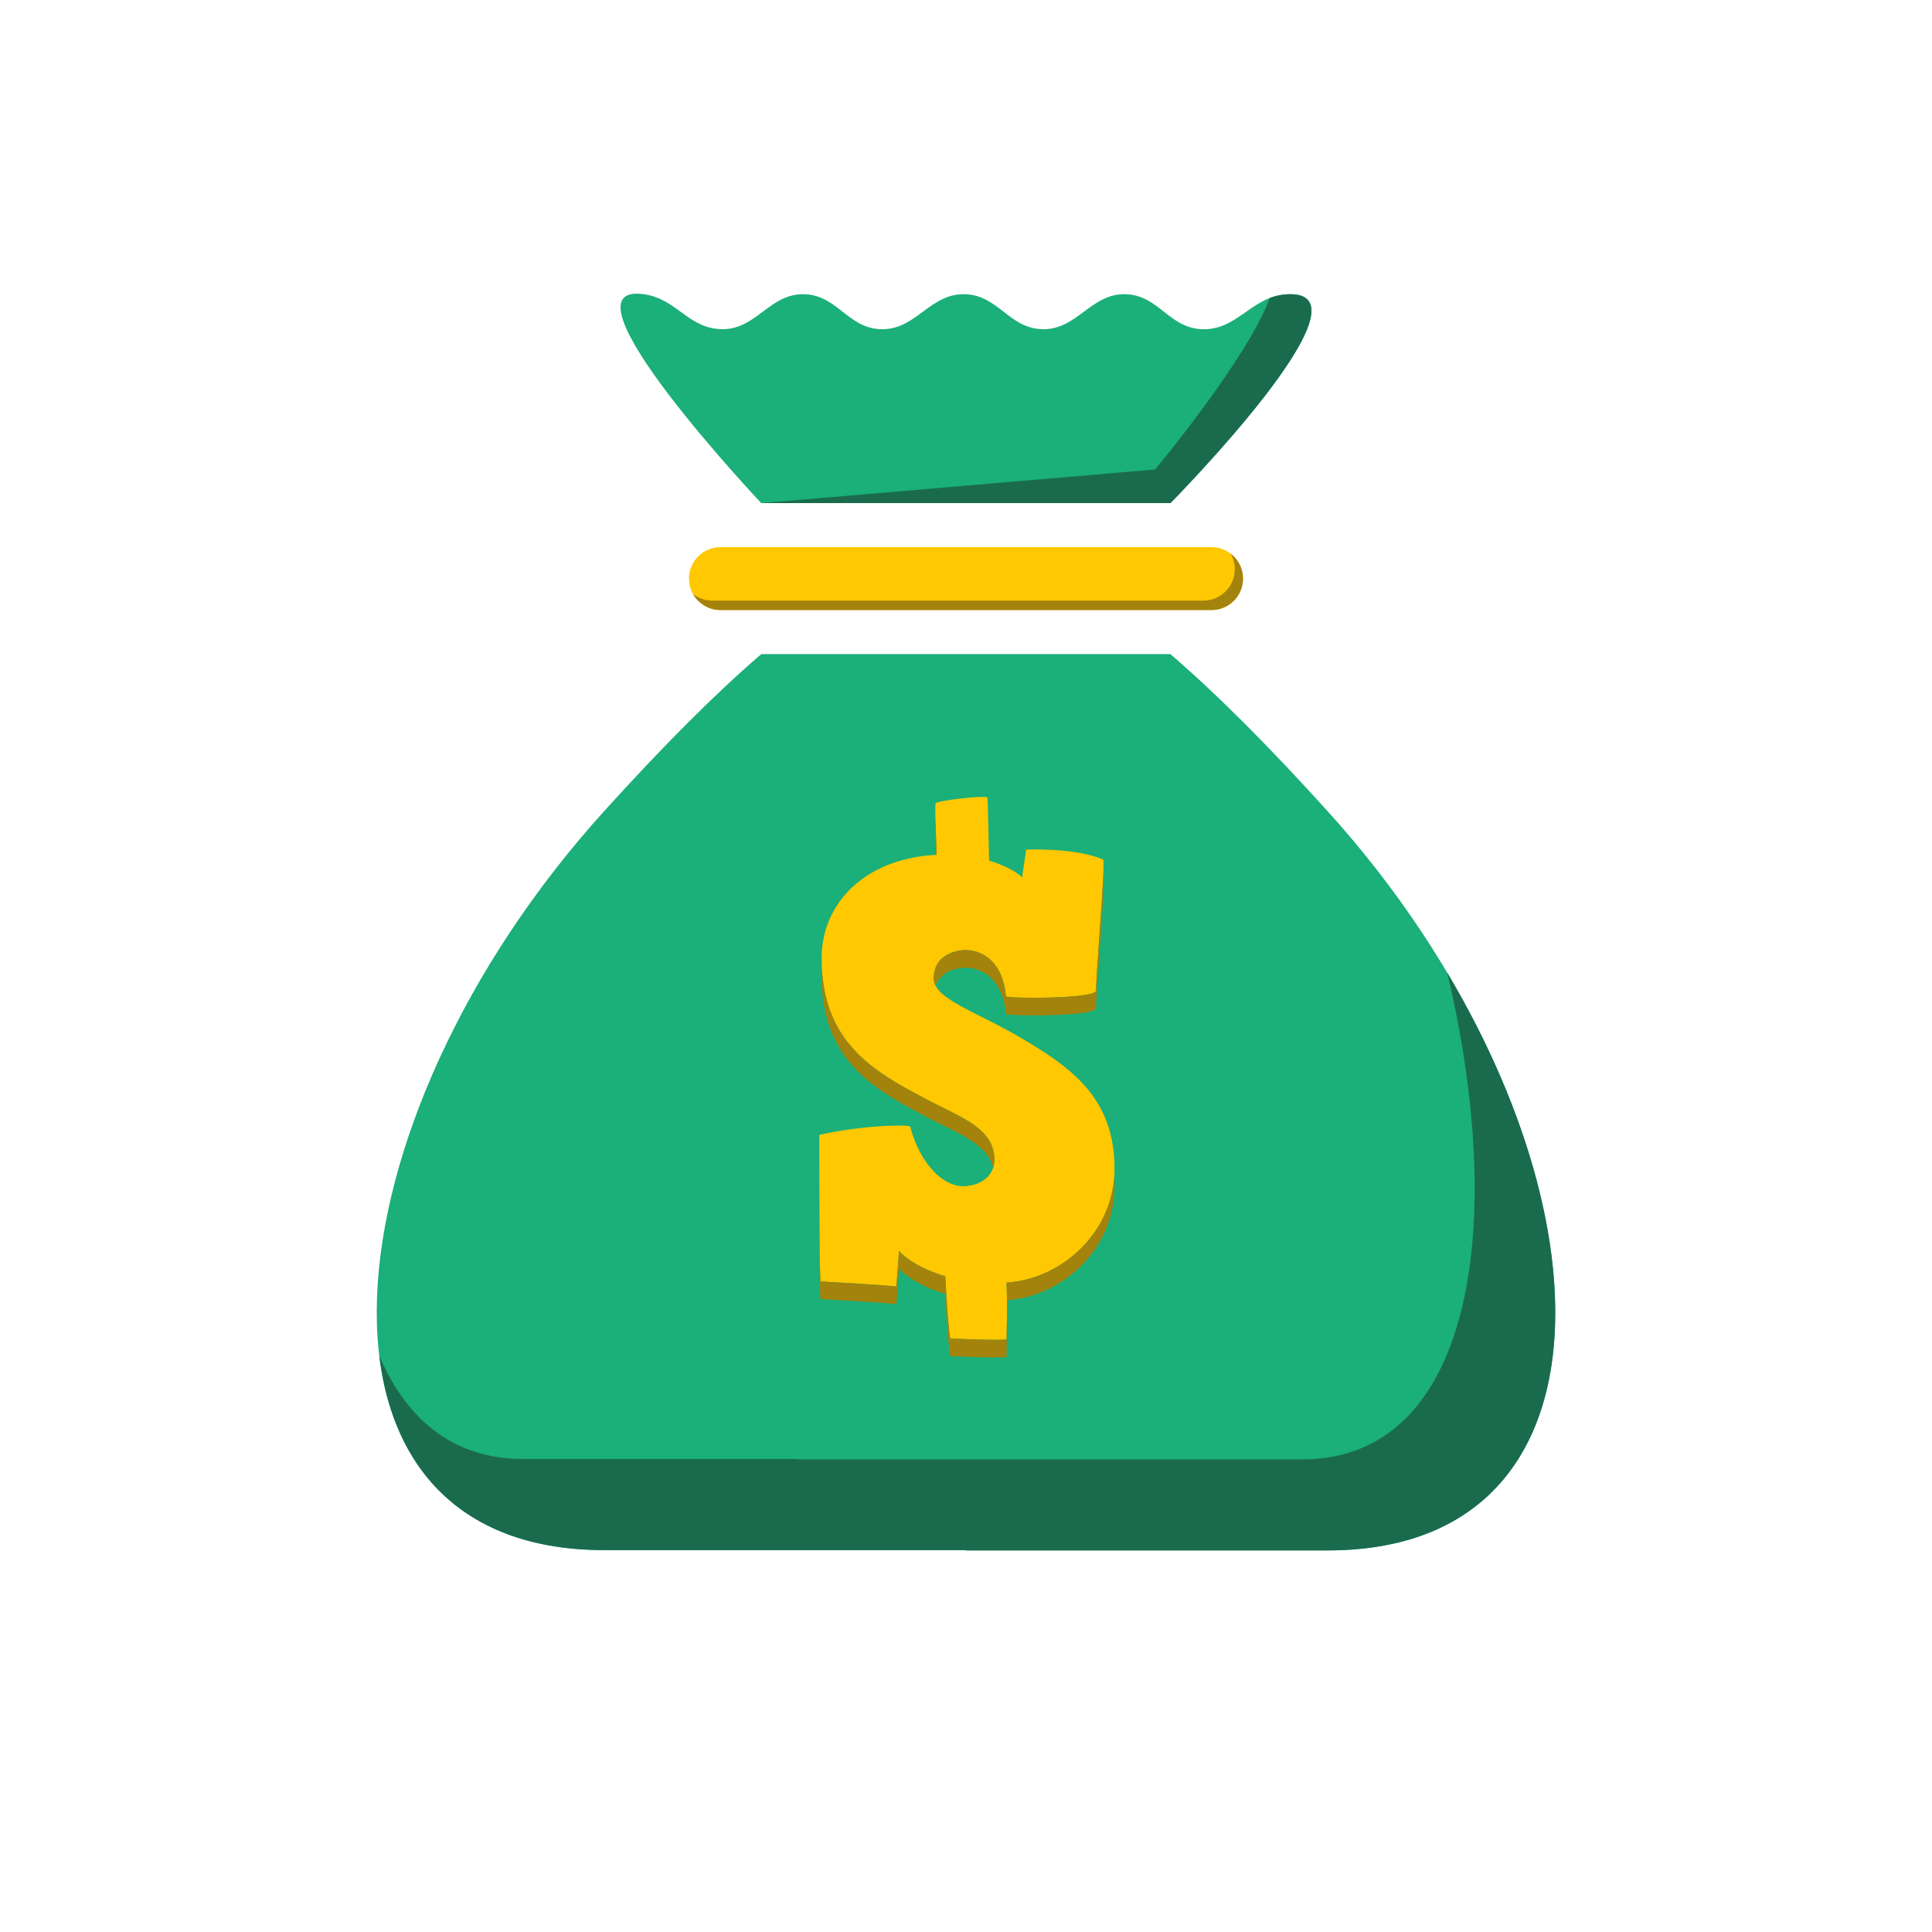
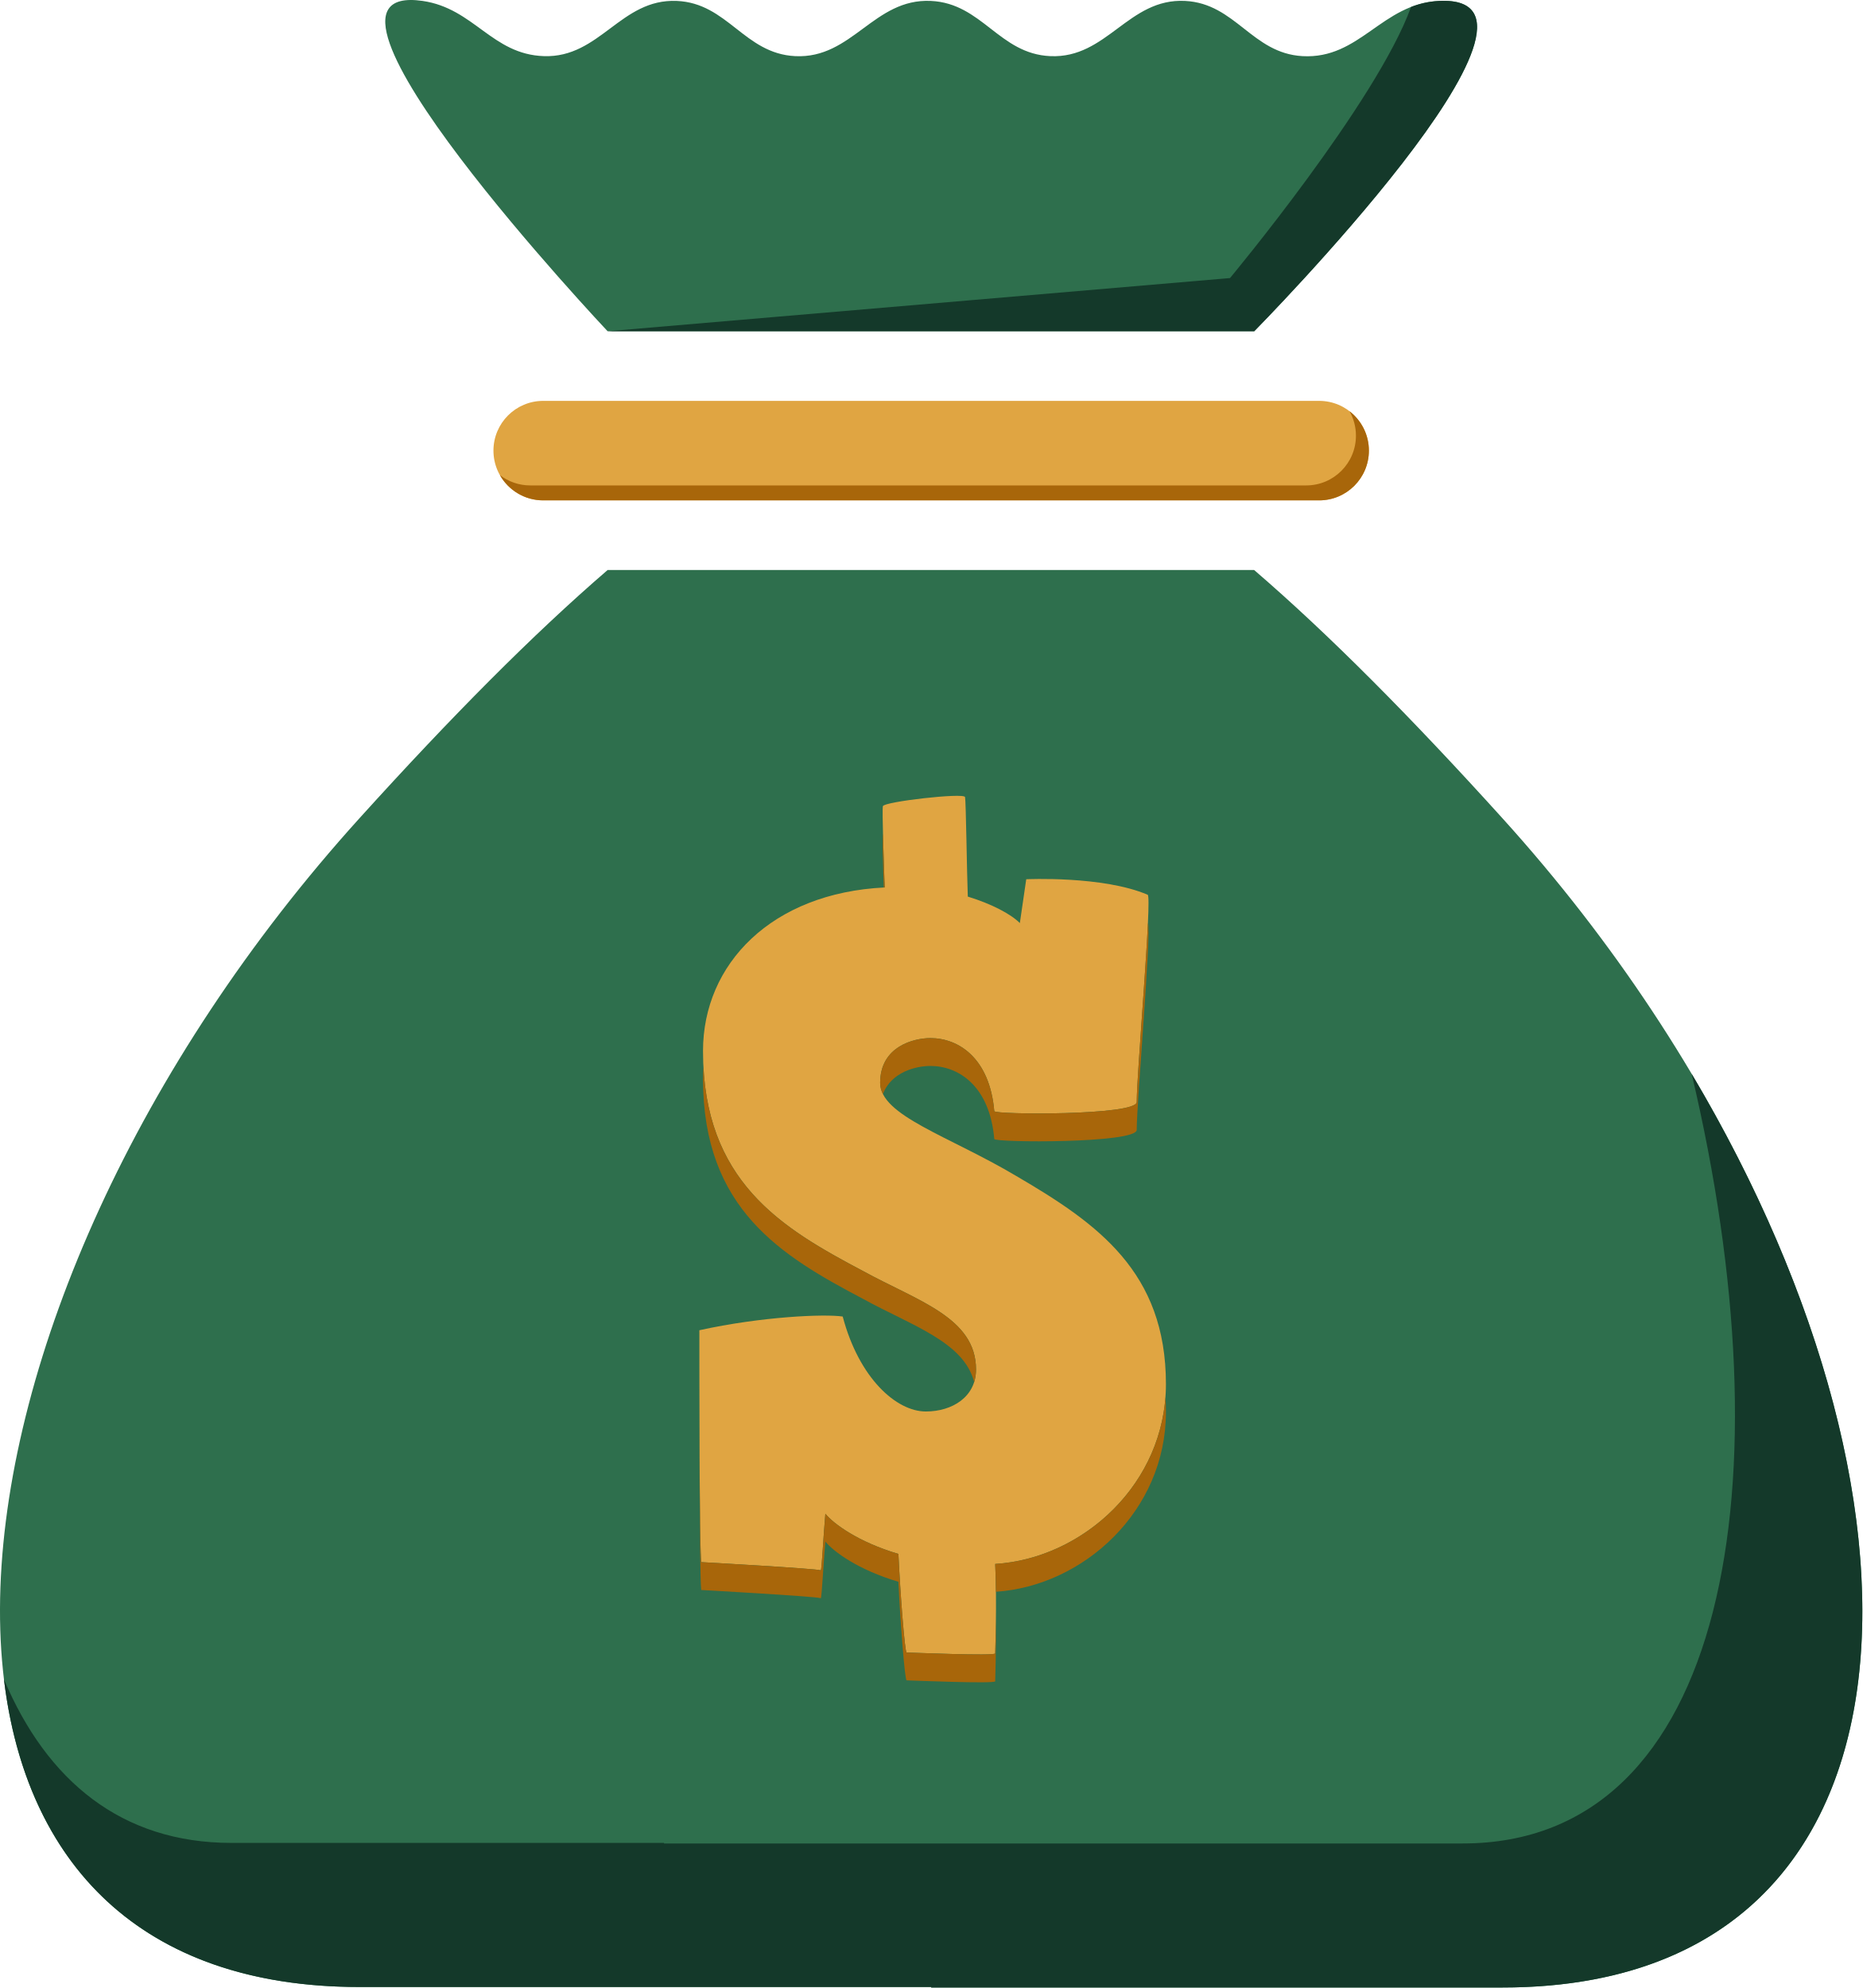
- <svg xmlns="http://www.w3.org/2000/svg" width="2000" height="2000" viewBox="0 0 2000 2000" fill="none">
-   <path d="M1332.85 304.602C1429.6 300.093 1211.64 520.82 1211.64 520.82H788.036C788.036 520.82 570.967 290.74 666.82 304.602C700.579 309.485 712.234 339.624 746.327 340.747C783.102 341.958 796.566 303.043 833.328 304.602C866.716 306.018 877.505 339.071 910.88 340.747C948.335 342.628 962.377 302.841 999.837 304.602C1033.45 306.183 1044.43 339.253 1078.04 340.747C1115.27 342.402 1129.13 302.708 1166.35 304.602C1199.49 306.289 1210.11 338.891 1243.25 340.747C1280.92 342.858 1295.16 306.359 1332.85 304.602Z" fill="#1BAF7A" />
-   <path d="M1332.85 304.602C1429.6 300.093 1211.64 520.82 1211.64 520.82H788.036L1195.75 486.018C1195.75 486.018 1291.81 370.831 1314.36 308.559C1319.94 306.387 1326.01 304.921 1332.85 304.602Z" fill="#1A6B4E" />
-   <path d="M713.253 598.972C713.253 580.988 727.842 566.409 745.838 566.409H1254.16C1272.16 566.409 1286.75 580.988 1286.75 598.972C1286.75 616.956 1272.16 631.535 1254.16 631.535H745.838C727.842 631.535 713.253 616.956 713.253 598.972Z" fill="#FFC800" />
-   <path d="M1274.06 573.186C1281.78 579.141 1286.75 588.476 1286.75 598.972C1286.75 616.956 1272.16 631.535 1254.16 631.535H745.838C733.663 631.535 723.048 624.861 717.455 614.975C722.959 619.224 729.861 621.753 737.354 621.753H1245.68C1263.67 621.753 1278.26 607.174 1278.26 589.19C1278.26 583.373 1276.73 577.913 1274.06 573.186Z" fill="#A4830C" />
-   <path d="M1211.57 677.123C1260.81 719.482 1314.46 773.604 1374.37 839.771C1666.69 1162.63 1709.67 1605 1374.37 1605H1000V1604.68H625.632C290.332 1604.68 333.314 1162.31 625.632 839.448C685.387 773.449 738.914 719.434 788.058 677.123H1211.57Z" fill="#1BAF7A" />
-   <path d="M1498.17 1006.9C1670.57 1296.63 1654.32 1605 1374.37 1605H1000V1604.68H625.632C481.181 1604.68 406.939 1522.57 392.595 1403.29C420.744 1469.8 469.683 1510.35 541.637 1510.35H825.008V1510.72H1348.2C1521.96 1510.72 1561.51 1274.23 1498.17 1006.9Z" fill="#1A6B4E" />
-   <path d="M1058.09 908.23L1062.27 879.545C1062.27 879.545 1112.52 877.154 1141.83 889.704C1144.82 890.899 1134.65 1006.24 1134.65 1025.36C1134.65 1034.32 1041.34 1033.73 1041.34 1031.34C1038.35 996.675 1018.01 983.528 999.471 983.528C988.704 983.528 966.574 988.906 966.574 1012.81C966.574 1034.32 1011.43 1047.47 1055.7 1073.77C1108.93 1104.84 1153.79 1136.52 1153.79 1210.02C1153.79 1275.16 1099.36 1324.16 1041.94 1327.75C1043.13 1352.85 1041.94 1384.52 1041.94 1386.31C1041.94 1388.11 985.116 1385.72 983.919 1385.72C982.723 1385.72 979.732 1346.87 978.536 1321.18C952.218 1313.41 936.069 1301.45 930.686 1294.88C929.489 1308.03 928.293 1331.93 927.695 1331.93C924.704 1330.74 849.339 1326.55 849.339 1326.55C848.143 1313.41 848.143 1205.84 848.143 1174.76C888.816 1165.8 930.087 1164 942.05 1165.8C952.816 1206.44 977.34 1227.95 996.48 1227.95C1013.83 1227.95 1029.38 1218.39 1029.38 1200.46C1029.38 1166.4 991.097 1155.64 955.209 1135.92C901.975 1107.83 850.536 1077.35 850.536 991.894C850.536 935.122 895.396 888.509 969.564 884.923C968.966 868.788 967.77 834.127 968.368 831.736C968.966 828.748 1021.6 822.772 1022.2 825.76C1022.8 828.748 1023.4 875.361 1023.99 890.899C1039.55 895.68 1052.11 902.254 1058.09 908.23Z" fill="#FFC800" />
-   <path d="M848.148 1193C848.17 1235.56 848.32 1315.35 849.34 1326.56C849.489 1326.56 924.703 1330.74 927.695 1331.93C928.293 1331.93 929.49 1308.03 930.686 1294.88C936.069 1301.46 952.219 1313.41 978.536 1321.18C979.732 1346.87 982.723 1385.72 983.919 1385.72C985.119 1385.72 1041.93 1388.11 1041.94 1386.32C1041.94 1385.35 1042.28 1375.66 1042.42 1363C1042.67 1383.5 1041.94 1403.15 1041.94 1404.55C1041.93 1406.34 985.119 1403.95 983.919 1403.95C982.723 1403.95 979.732 1365.11 978.536 1339.41C952.219 1331.64 936.069 1319.69 930.686 1313.12C929.49 1326.26 928.293 1350.17 927.695 1350.17C924.703 1348.97 849.489 1344.8 849.34 1344.79C848.143 1331.64 848.143 1224.07 848.143 1193C848.145 1193 848.146 1193 848.148 1193Z" fill="#A4830C" />
-   <path d="M1153.5 1218.21C1153.69 1221.47 1153.79 1224.82 1153.79 1228.26C1153.79 1293.21 1099.67 1342.12 1042.43 1345.95C1042.37 1339.84 1042.22 1333.61 1041.94 1327.75C1096.93 1324.32 1149.17 1279.23 1153.5 1218.21Z" fill="#A4830C" />
-   <path d="M850.812 1002.48C854.904 1079.93 904.233 1109.02 955.209 1135.92C991.097 1155.64 1029.38 1166.4 1029.38 1200.46C1029.38 1203.44 1028.95 1206.18 1028.15 1208.69C1021.36 1182.27 987.326 1171.8 955.209 1154.15C901.975 1126.07 850.535 1095.59 850.535 1010.13C850.535 1007.56 850.629 1005 850.812 1002.48Z" fill="#A4830C" />
-   <path d="M1141.99 908.152C1144.41 913.788 1134.65 1024.86 1134.65 1043.6C1134.65 1052.56 1041.35 1051.96 1041.34 1049.57C1038.35 1014.91 1018.01 1001.76 999.471 1001.76C990.578 1001.76 973.932 1005.43 968.408 1020.18C967.211 1017.82 966.574 1015.38 966.574 1012.81C966.574 988.908 988.705 983.529 999.471 983.529C1018.01 983.529 1038.35 996.677 1041.34 1031.34C1041.35 1033.73 1134.65 1034.33 1134.65 1025.36C1134.65 1010.94 1140.43 941.789 1141.99 908.152Z" fill="#A4830C" />
-   <path d="M968.43 849.833C968.723 861.483 969.234 876.023 969.564 884.924C969.352 884.935 969.139 884.946 968.927 884.957C968.409 869.095 967.95 851.644 968.368 849.971C968.377 849.926 968.398 849.88 968.43 849.833Z" fill="#A4830C" />
+ <svg xmlns="http://www.w3.org/2000/svg" width="1219" height="1301" viewBox="0 0 1219 1301" fill="none">
+   <path d="M941.98 0.602C1038.64 -3.906 820.876 216.765 820.876 216.765H397.665C397.665 216.765 180.797 -13.257 276.562 0.602C310.29 5.483 321.934 35.615 355.995 36.738C392.737 37.949 406.188 -0.956 442.916 0.602C476.273 2.017 487.052 35.062 520.397 36.738C557.816 38.618 571.845 -1.159 609.271 0.602C642.851 2.182 653.818 35.244 687.402 36.738C724.597 38.392 738.442 -1.292 775.625 0.602C808.739 2.289 819.35 34.882 852.454 36.738C890.098 38.848 904.318 2.359 941.98 0.602Z" fill="#2E6F4D" />
+   <path d="M941.978 0.601C1038.64 -3.907 820.875 216.764 820.875 216.764H397.664L805.005 181.971C805.005 181.971 900.967 66.814 923.497 4.557C929.071 2.386 935.138 0.92 941.978 0.601Z" fill="#14392A" />
+   <rect x="322.953" y="262.342" width="572.962" height="65.109" rx="32.555" fill="#E0A542" />
+   <path d="M883.239 269.117C890.949 275.071 895.916 284.403 895.916 294.896C895.916 312.876 881.341 327.451 863.361 327.451H355.508C343.344 327.451 332.741 320.779 327.152 310.896C332.652 315.143 339.546 317.672 347.031 317.672H854.885C872.864 317.672 887.439 303.096 887.439 285.117C887.439 279.301 885.911 273.843 883.239 269.117Z" fill="#A8660A" />
+   <path d="M820.807 373.029C870.007 415.378 923.605 469.487 983.457 535.636C1275.5 858.414 1318.45 1300.67 983.457 1300.67H609.435V1300.35H235.414C-99.575 1300.35 -56.634 858.091 235.414 535.313C295.113 469.332 348.591 415.33 397.689 373.029H820.807Z" fill="#2E6F4D" />
+   <path d="M1107.14 702.729C1279.38 992.378 1263.15 1300.67 983.458 1300.67H609.437V1300.35H235.415C91.098 1300.35 16.925 1218.26 2.594 1099.01C30.717 1165.5 79.61 1206.05 151.497 1206.05H434.605V1206.41H957.316C1130.91 1206.41 1170.42 969.989 1107.14 702.729Z" fill="#14392A" />
+   <path d="M667.469 604.077L671.652 575.4C671.652 575.4 721.849 573.01 751.13 585.556C754.118 586.751 743.959 702.06 743.959 721.179C743.959 730.14 650.737 729.543 650.737 727.153C647.749 692.501 627.431 679.357 608.906 679.357C598.15 679.357 576.04 684.734 576.04 708.632C576.04 730.14 620.858 743.284 665.079 769.572C718.263 800.64 763.082 832.305 763.082 905.792C763.082 970.915 708.702 1019.91 651.334 1023.49C652.53 1048.58 651.334 1080.25 651.334 1082.04C651.334 1083.83 594.564 1081.44 593.369 1081.44C592.174 1081.44 589.186 1042.61 587.991 1016.92C561.698 1009.15 545.563 997.203 540.185 990.631C538.99 1003.78 537.794 1027.67 537.197 1027.67C534.209 1026.48 458.914 1022.3 458.914 1022.3C457.719 1009.15 457.719 901.61 457.719 870.542C498.354 861.58 539.587 859.788 551.539 861.58C562.295 902.207 586.796 923.716 605.918 923.716C623.248 923.716 638.785 914.156 638.785 896.233C638.785 862.178 600.54 851.424 564.686 831.708C511.501 803.627 460.109 773.157 460.109 687.721C460.109 630.963 504.928 584.361 579.027 580.777C578.43 564.645 577.235 529.993 577.832 527.603C578.43 524.616 631.017 518.641 631.614 521.629C632.212 524.616 632.809 571.217 633.407 586.751C648.944 591.531 661.493 598.103 667.469 604.077Z" fill="#E0A542" />
+   <path d="M457.724 888.771C457.746 931.329 457.896 1011.1 458.914 1022.3C459.063 1022.31 534.208 1026.48 537.197 1027.67C537.794 1027.67 538.99 1003.78 540.185 990.632C545.564 997.204 561.698 1009.15 587.991 1016.92C589.186 1042.61 592.174 1081.45 593.369 1081.45C594.568 1081.45 651.329 1083.83 651.335 1082.04C651.335 1081.07 651.68 1071.39 651.813 1058.74C652.064 1079.23 651.335 1098.87 651.335 1100.27C651.329 1102.06 594.568 1099.67 593.369 1099.67C592.174 1099.67 589.186 1060.84 587.991 1035.15C561.698 1027.38 545.564 1015.43 540.185 1008.86C538.99 1022.01 537.794 1045.9 537.197 1045.9C534.208 1044.71 459.063 1040.53 458.914 1040.53C457.719 1027.38 457.719 919.84 457.719 888.772C457.72 888.772 457.722 888.771 457.724 888.771Z" fill="#A8660A" />
+   <path d="M762.79 913.976C762.983 917.236 763.082 920.583 763.082 924.022C763.082 988.959 709.012 1037.85 651.825 1041.69C651.761 1035.57 651.614 1029.35 651.335 1023.49C706.273 1020.06 758.469 974.983 762.79 913.976Z" fill="#A8660A" />
+   <path d="M460.385 698.299C464.473 775.738 513.757 804.819 564.686 831.709C600.54 851.424 638.785 862.179 638.785 896.234C638.785 899.208 638.357 901.953 637.564 904.461C630.772 878.049 596.772 867.582 564.686 849.938C511.501 821.858 460.109 791.387 460.109 705.951C460.109 703.378 460.202 700.826 460.385 698.299Z" fill="#A8660A" />
+   <path d="M751.296 603.999C753.708 609.633 743.959 720.678 743.959 739.408C743.959 748.37 650.743 747.773 650.737 745.383C647.749 710.731 627.432 697.587 608.907 697.586C600.022 697.586 583.391 701.255 577.872 716C576.677 713.638 576.04 711.195 576.04 708.633C576.04 684.735 598.15 679.357 608.907 679.357C627.432 679.357 647.749 692.502 650.737 727.154C650.743 729.544 743.959 730.141 743.959 721.179C743.959 706.76 749.737 637.627 751.296 603.999Z" fill="#A8660A" />
+   <path d="M577.895 545.695C578.187 557.342 578.698 571.878 579.028 580.777C578.815 580.788 578.603 580.8 578.391 580.811C577.873 564.952 577.414 547.505 577.832 545.833C577.841 545.788 577.862 545.742 577.895 545.695Z" fill="#A8660A" />
</svg>
